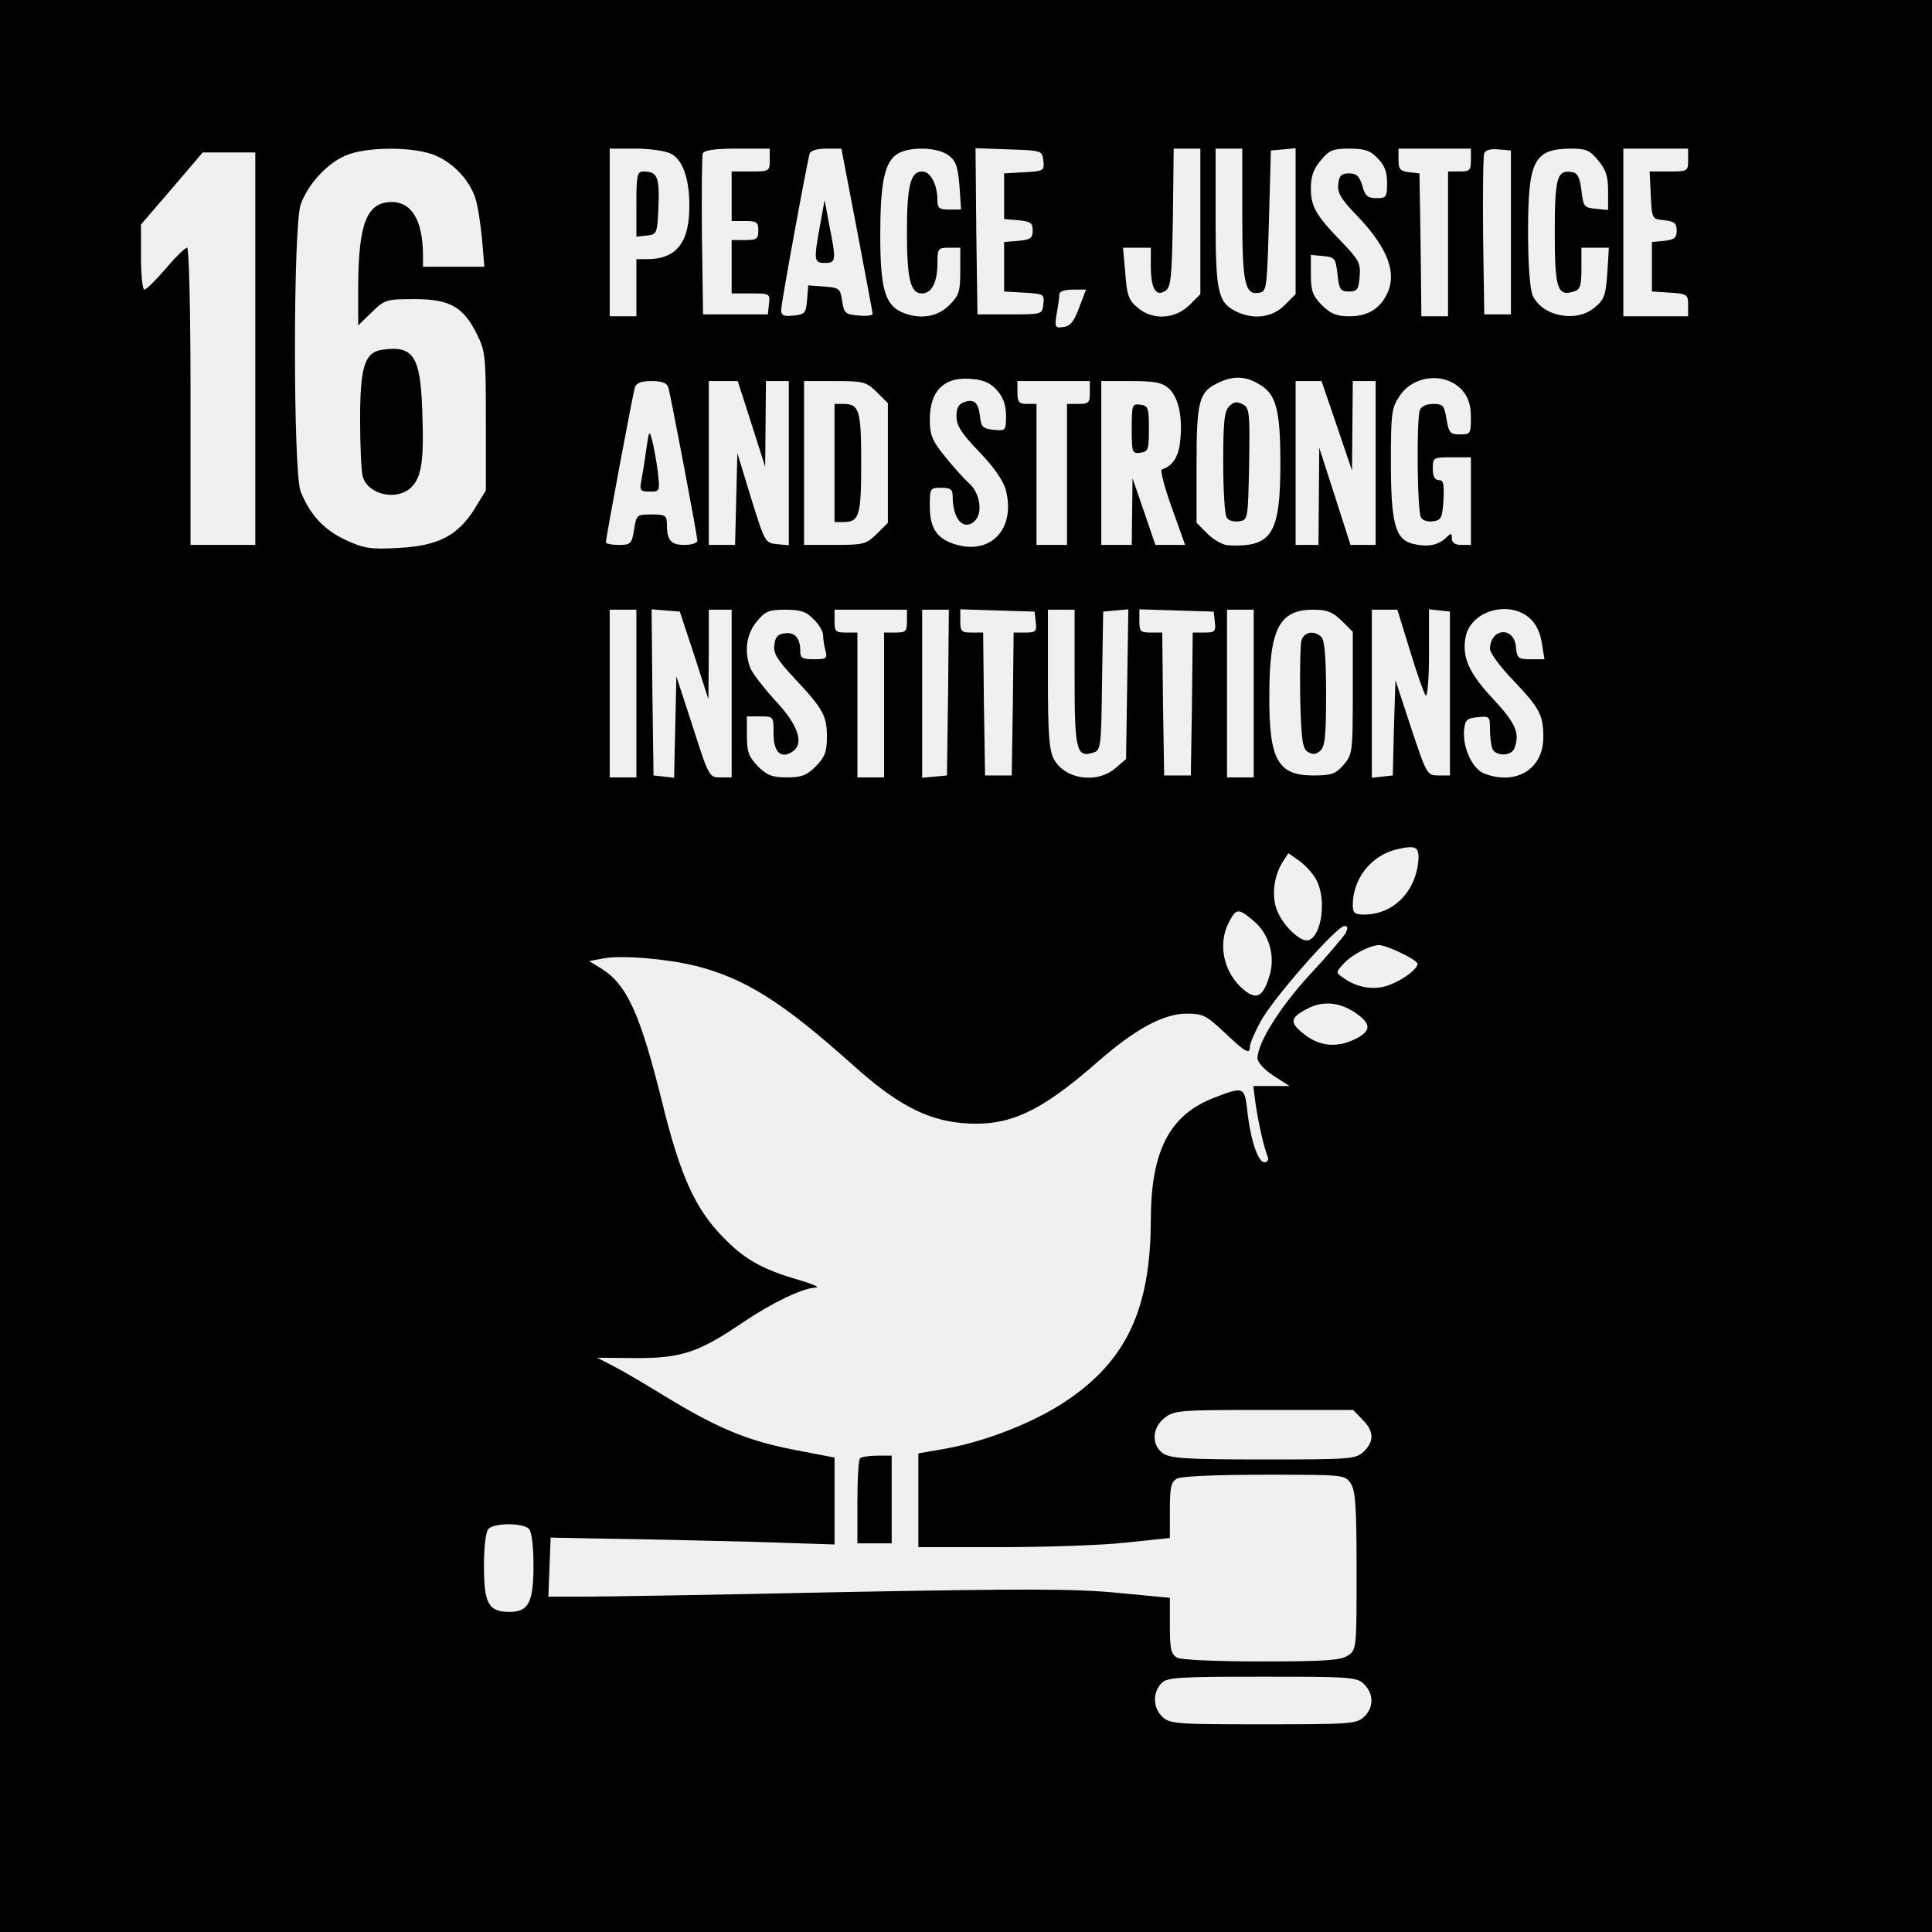
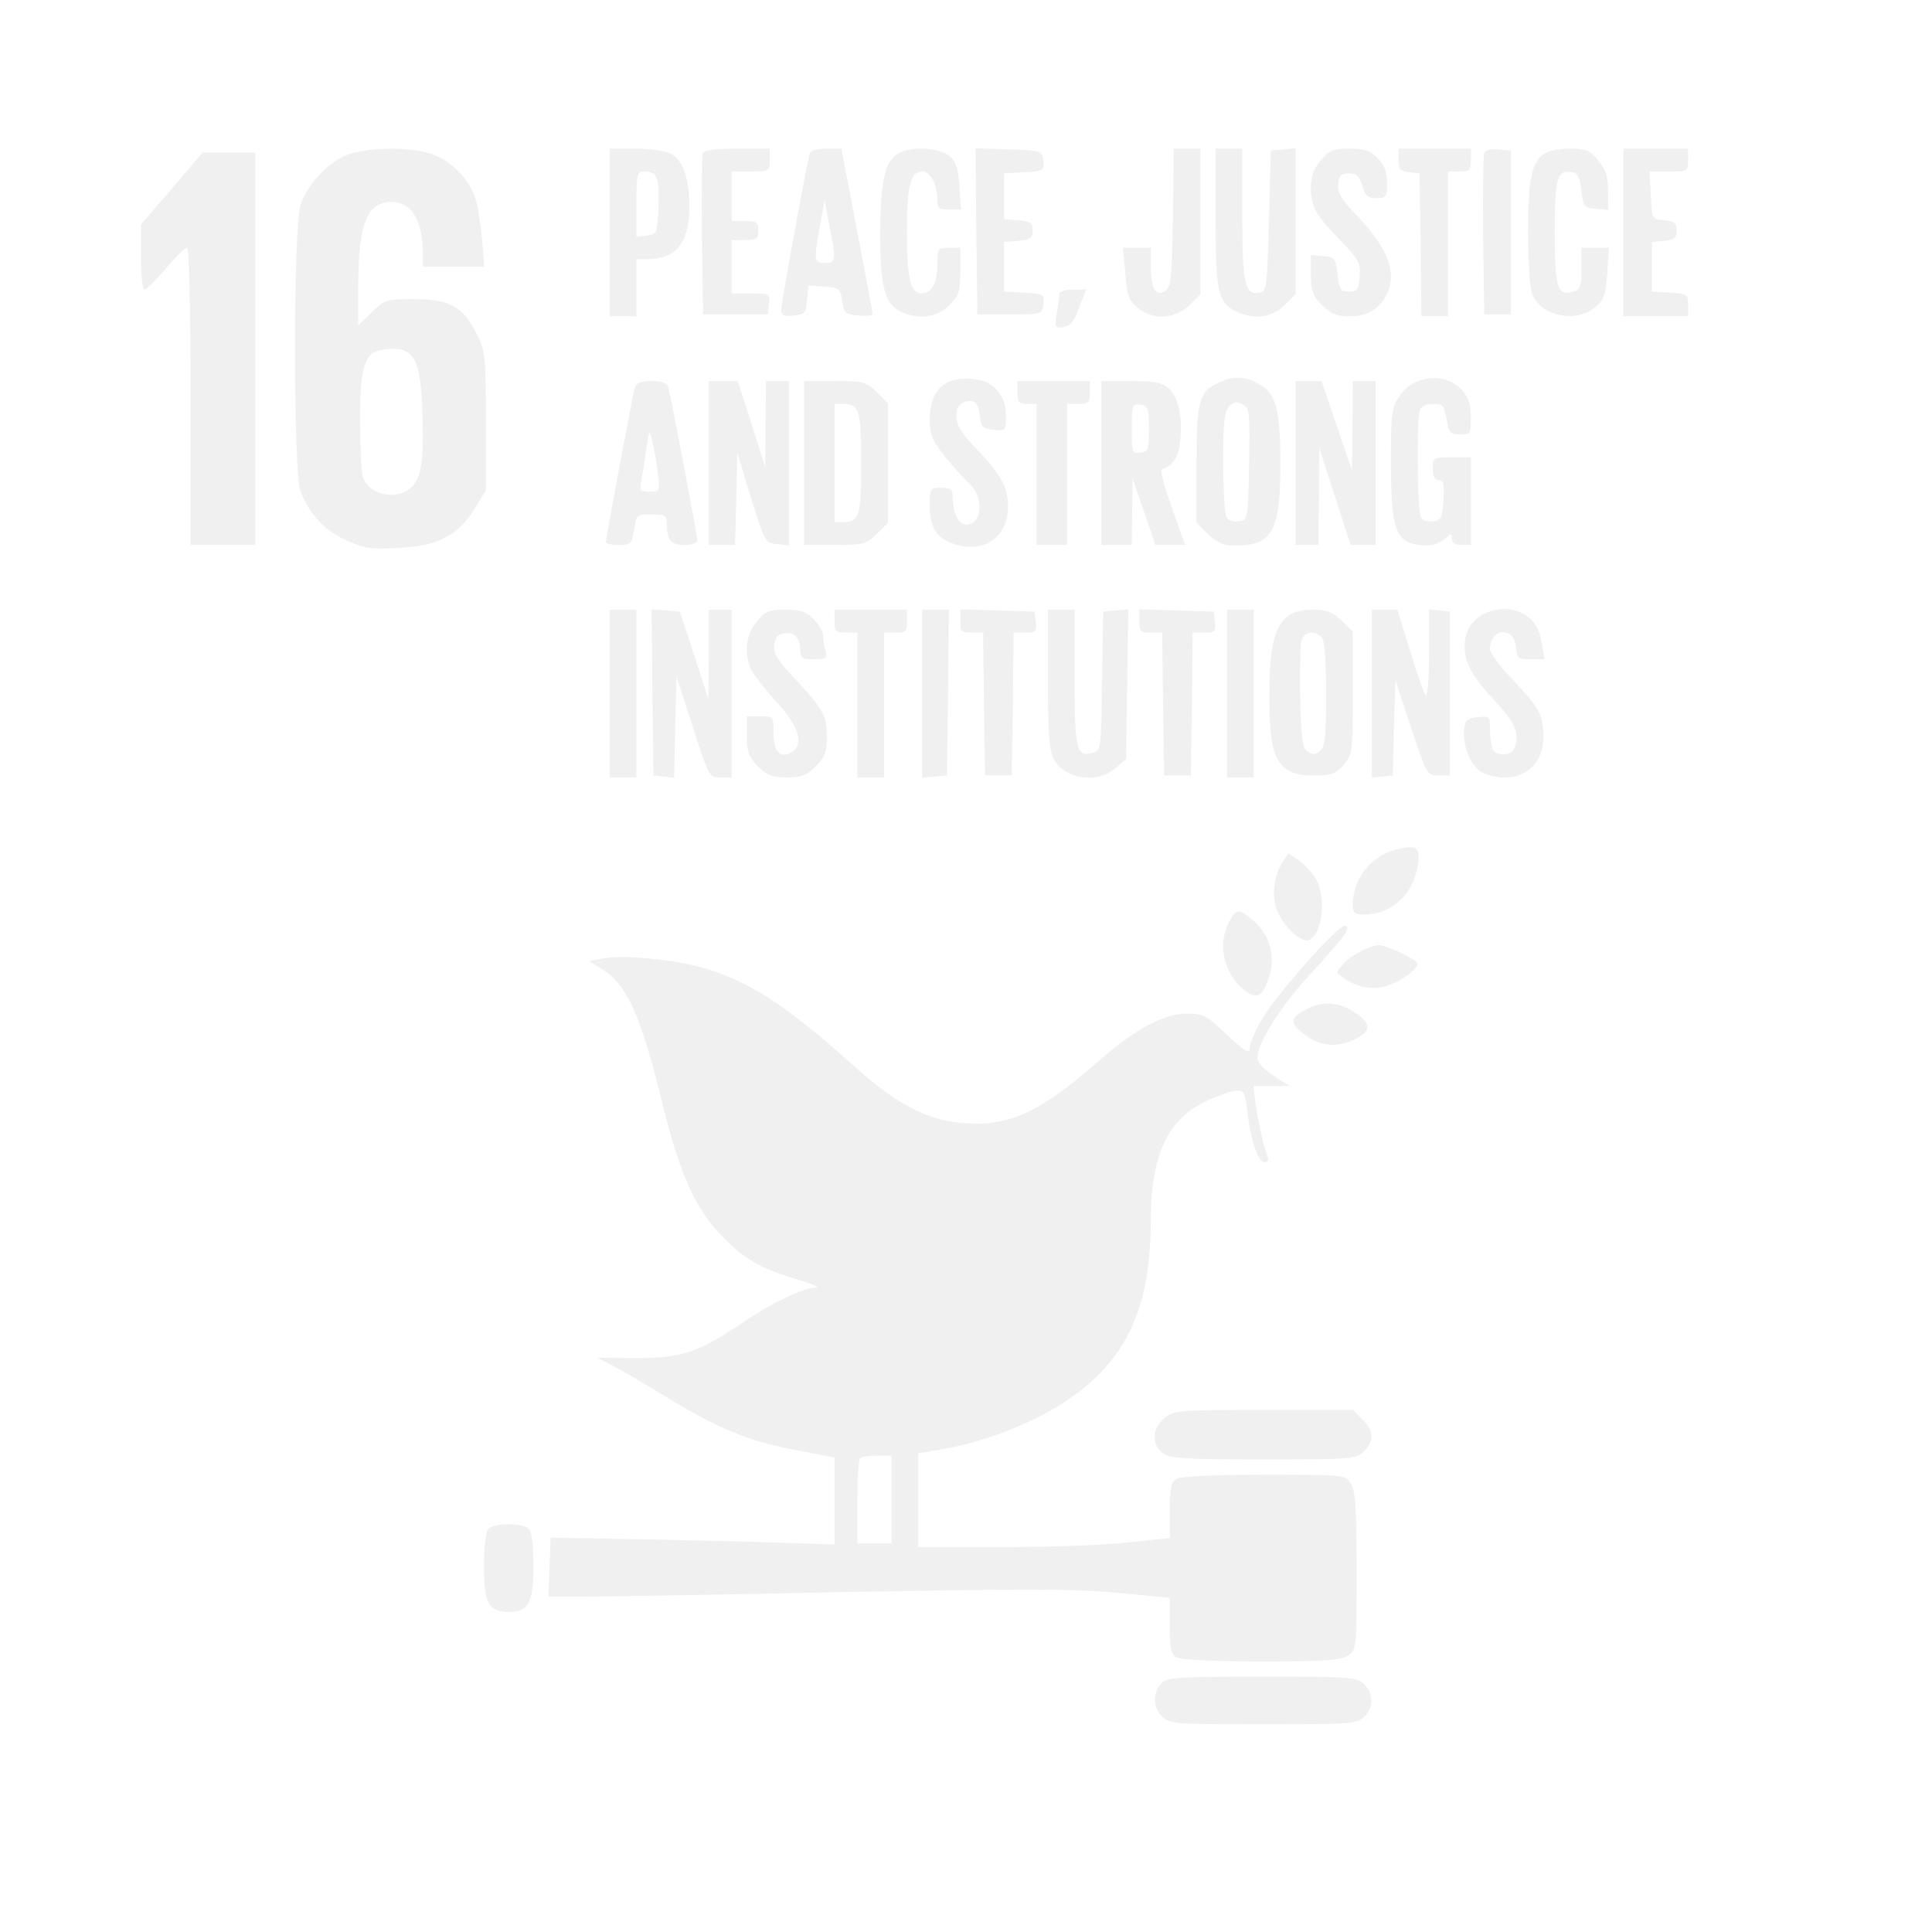
- <svg xmlns="http://www.w3.org/2000/svg" version="1.0" width="507pt" height="507pt" viewBox="0 0 507 507" preserveAspectRatio="xMidYMid meet">
-   <g transform="translate(0,507) scale(0.1,-0.1)" fill="#000000" stroke="none">
-     <path d="M0 2535 l0 -2535 2535 0 2535 0 0 2535 0 2535 -2535 0 -2535 0 0 -2535z m1145 2126 c48 -21 89 -67 103 -113 6 -18 13 -66 17 -105 l6 -73 -80 0 -81 0 0 33 c-1 88 -29 136 -81 137 -66 0 -88 -55 -89 -219 l0 -105 36 35 c34 33 38 34 112 34 93 0 128 -20 164 -93 22 -44 23 -59 23 -228 l0 -181 -30 -49 c-44 -70 -96 -97 -201 -102 -72 -4 -89 -1 -137 21 -56 26 -93 65 -118 127 -20 50 -20 697 0 753 18 52 67 106 116 128 55 25 185 25 240 0z m615 6 c31 -15 49 -65 49 -135 1 -97 -33 -142 -110 -142 l-29 0 0 -75 0 -75 -35 0 -35 0 0 220 0 220 68 0 c37 0 78 -6 92 -13z m260 -17 c0 -29 -1 -30 -50 -30 l-50 0 0 -65 0 -65 35 0 c31 0 35 -3 35 -25 0 -22 -4 -25 -35 -25 l-35 0 0 -70 0 -70 51 0 c49 0 50 -1 47 -27 l-3 -28 -85 0 -85 0 -3 205 c-1 112 0 210 2 217 4 9 31 13 91 13 l85 0 0 -30z m229 -184 c22 -117 41 -216 41 -220 0 -4 -17 -6 -37 -4 -35 3 -38 6 -43 38 -5 33 -7 35 -47 38 l-42 3 -3 -38 c-3 -35 -6 -38 -35 -41 -26 -3 -33 0 -33 15 0 18 68 388 75 411 3 7 21 12 43 12 l40 0 41 -214z m242 195 c18 -14 23 -31 27 -80 l4 -61 -31 0 c-26 0 -31 4 -31 24 0 42 -18 76 -40 76 -31 0 -40 -38 -40 -160 0 -121 9 -160 39 -160 26 0 41 29 41 79 0 39 2 41 30 41 l30 0 0 -61 c0 -54 -3 -64 -29 -90 -32 -32 -79 -38 -125 -18 -44 20 -56 64 -56 201 0 138 11 190 43 213 31 21 109 20 138 -4z m247 -13 c3 -26 1 -27 -50 -30 l-53 -3 0 -60 0 -60 38 -3 c31 -3 37 -7 37 -27 0 -20 -6 -24 -37 -27 l-38 -3 0 -65 0 -65 53 -3 c51 -3 53 -4 50 -30 -3 -27 -3 -27 -88 -27 l-85 0 -3 218 -2 218 87 -3 c87 -3 88 -3 91 -30z m412 -159 l0 -191 -29 -29 c-38 -37 -97 -40 -136 -6 -23 19 -28 33 -32 90 l-6 67 37 0 36 0 0 -47 c0 -60 13 -82 37 -67 16 10 18 31 21 193 l2 181 35 0 35 0 0 -191z m110 18 c0 -183 7 -213 46 -205 18 3 19 15 24 188 l5 185 33 3 32 3 0 -191 0 -192 -29 -29 c-33 -33 -83 -39 -130 -15 -45 24 -51 51 -51 246 l0 180 35 0 35 0 0 -173z m355 148 c18 -18 25 -35 25 -65 0 -37 -2 -40 -28 -40 -23 0 -30 6 -37 33 -8 25 -15 32 -35 32 -20 0 -26 -6 -28 -28 -3 -23 7 -40 53 -87 78 -83 102 -148 74 -203 -19 -38 -51 -57 -97 -57 -35 0 -49 6 -73 29 -24 25 -29 37 -29 81 l0 51 33 -3 c30 -3 32 -6 37 -48 4 -40 8 -45 30 -45 22 0 25 5 28 39 3 35 -2 44 -46 90 -69 71 -82 94 -82 142 0 31 7 51 26 73 22 27 32 31 75 31 40 0 55 -5 74 -25z m245 -5 c0 -27 -3 -30 -30 -30 l-30 0 0 -190 0 -190 -35 0 -35 0 -2 188 -3 187 -27 3 c-24 3 -28 8 -28 33 l0 29 95 0 95 0 0 -30z m105 -190 l0 -215 -35 0 -35 0 -3 205 c-1 112 0 210 3 218 3 8 17 12 37 10 l33 -3 0 -215z m229 189 c20 -24 26 -41 26 -80 l0 -50 -32 3 c-31 3 -33 6 -38 48 -4 33 -10 46 -23 48 -41 8 -47 -13 -47 -158 0 -147 7 -169 50 -155 17 5 20 15 20 61 l0 54 36 0 36 0 -4 -66 c-4 -58 -8 -70 -32 -90 -48 -42 -139 -25 -164 31 -7 16 -12 79 -12 166 0 188 15 218 112 219 40 0 50 -4 72 -31z m236 1 c0 -29 -1 -30 -50 -30 l-51 0 3 -62 c3 -63 3 -63 36 -66 26 -3 32 -8 32 -27 0 -19 -6 -24 -32 -27 l-33 -3 0 -65 0 -65 48 -3 c45 -3 47 -5 47 -33 l0 -29 -85 0 -85 0 0 220 0 220 85 0 85 0 0 -30z m-3760 -495 l0 -515 -85 0 -85 0 0 390 c0 232 -4 390 -9 390 -5 0 -31 -25 -56 -55 -26 -30 -51 -55 -56 -55 -5 0 -9 38 -9 85 l0 86 81 94 81 95 69 0 69 0 0 -515z m2162 108 c-13 -36 -23 -49 -41 -51 -22 -4 -24 -1 -18 35 4 21 7 44 7 51 0 7 14 12 35 12 l35 0 -18 -47z m-215 -218 c16 -18 23 -39 23 -66 0 -39 -1 -40 -32 -37 -28 3 -33 7 -36 33 -4 38 -15 49 -41 40 -15 -5 -21 -15 -21 -37 0 -25 13 -45 59 -93 37 -38 63 -75 70 -99 27 -100 -35 -171 -127 -146 -52 14 -72 42 -72 102 0 47 1 48 30 48 24 0 30 -4 30 -22 0 -59 27 -91 56 -67 24 20 17 73 -12 100 -15 13 -44 46 -65 72 -33 41 -39 56 -39 96 0 78 40 115 115 106 27 -2 47 -12 62 -30z m690 15 c42 -25 53 -67 53 -205 0 -187 -22 -222 -138 -216 -13 1 -37 14 -53 30 l-29 29 0 151 c0 166 6 192 54 215 42 21 75 20 113 -4z m531 -15 c16 -19 22 -39 22 -71 0 -42 -1 -44 -29 -44 -25 0 -29 4 -35 40 -6 36 -9 40 -35 40 -17 0 -31 -6 -35 -16 -9 -24 -7 -267 3 -282 4 -8 19 -12 32 -10 21 3 24 9 27 56 2 42 0 52 -12 52 -11 0 -16 10 -16 30 0 29 1 30 50 30 l50 0 0 -115 0 -115 -25 0 c-17 0 -25 6 -25 17 0 15 -2 15 -17 0 -22 -19 -49 -23 -86 -14 -46 12 -57 55 -57 215 0 128 2 142 23 173 37 56 122 63 165 14z m-2084 8 c7 -26 76 -388 76 -402 0 -6 -15 -11 -34 -11 -36 0 -46 12 -46 56 0 21 -4 24 -40 24 -39 0 -40 -1 -46 -40 -6 -37 -9 -40 -40 -40 -19 0 -34 3 -34 7 0 11 70 386 76 406 4 12 16 17 44 17 28 0 40 -5 44 -17z m218 -95 l36 -113 1 113 1 112 30 0 30 0 0 -216 0 -215 -31 3 c-31 3 -32 5 -68 121 l-36 118 -3 -120 -3 -121 -34 0 -35 0 0 215 0 215 38 0 38 0 36 -112z m329 83 l29 -29 0 -157 0 -157 -29 -29 c-28 -27 -34 -29 -110 -29 l-81 0 0 215 0 215 81 0 c76 0 82 -2 110 -29z m559 -1 c0 -27 -3 -30 -30 -30 l-30 0 0 -185 0 -185 -40 0 -40 0 0 185 0 185 -25 0 c-21 0 -25 5 -25 30 l0 30 95 0 95 0 0 -30z m208 10 c25 -24 36 -75 29 -138 -4 -41 -20 -65 -48 -74 -5 -2 7 -47 26 -100 l35 -98 -39 0 -39 0 -30 88 -30 87 -1 -87 -1 -88 -40 0 -40 0 0 215 0 215 78 0 c64 0 82 -4 100 -20z m440 -97 l40 -118 1 118 1 117 30 0 30 0 0 -215 0 -215 -33 0 -33 0 -41 128 -41 127 -1 -127 -1 -128 -30 0 -30 0 0 215 0 215 34 0 34 0 40 -117z m-1838 -703 l0 -220 -35 0 -35 0 0 220 0 220 35 0 35 0 0 -220z m152 100 l37 -115 1 118 0 117 30 0 30 0 0 -220 0 -220 -30 0 c-29 0 -30 2 -72 133 l-43 132 -3 -133 -3 -133 -27 3 -27 3 -3 218 -2 218 37 -3 37 -3 38 -115z m313 95 c14 -13 25 -32 25 -42 0 -10 3 -28 6 -40 6 -21 3 -23 -30 -23 -31 0 -36 3 -36 23 0 33 -15 49 -41 45 -18 -2 -25 -10 -27 -31 -3 -21 8 -39 51 -85 77 -82 87 -100 87 -155 0 -40 -5 -53 -29 -78 -24 -24 -38 -29 -76 -29 -38 0 -52 5 -76 29 -24 25 -29 37 -29 80 l0 51 35 0 c35 0 35 0 35 -45 0 -49 19 -67 49 -48 32 21 17 69 -44 134 -31 34 -61 73 -66 86 -17 44 -10 90 17 122 22 27 32 31 75 31 40 0 55 -5 74 -25z m245 -5 c0 -27 -3 -30 -30 -30 l-30 0 0 -190 0 -190 -35 0 -35 0 0 190 0 190 -30 0 c-27 0 -30 3 -30 30 l0 30 95 0 95 0 0 -30z m108 -187 l-3 -218 -32 -3 -33 -3 0 220 0 221 35 0 35 0 -2 -217z m230 185 c3 -25 0 -28 -27 -28 l-31 0 -2 -187 -3 -188 -35 0 -35 0 -3 188 -2 187 -30 0 c-27 0 -30 3 -30 30 l0 31 98 -3 97 -3 3 -27z m102 -147 c0 -191 5 -210 49 -196 20 6 21 15 23 188 l3 182 33 3 33 3 -3 -196 -3 -197 -28 -24 c-49 -42 -134 -29 -162 25 -12 24 -15 67 -15 211 l0 180 35 0 35 0 0 -179z m368 147 c3 -25 0 -28 -27 -28 l-31 0 -2 -187 -3 -188 -35 0 -35 0 -3 188 -2 187 -30 0 c-27 0 -30 3 -30 30 l0 31 98 -3 97 -3 3 -27z m102 -188 l0 -220 -35 0 -35 0 0 220 0 220 35 0 35 0 0 -220z m231 191 l29 -29 0 -161 c0 -155 -1 -161 -24 -188 -21 -24 -31 -28 -80 -28 -93 0 -116 42 -115 210 0 175 26 225 115 225 37 0 51 -6 75 -29z m179 -78 c18 -60 37 -112 41 -118 5 -5 9 43 9 109 l0 117 28 -3 27 -3 0 -215 0 -215 -30 0 c-30 0 -31 2 -72 125 l-41 125 -4 -125 -3 -125 -27 -3 -28 -3 0 220 0 221 33 0 34 0 33 -107z m314 85 c17 -15 28 -38 32 -65 l7 -43 -36 0 c-33 0 -36 2 -39 33 -5 54 -67 49 -68 -6 0 -10 26 -46 59 -80 72 -76 81 -93 81 -152 0 -83 -71 -127 -155 -95 -31 12 -57 68 -53 114 3 27 7 31 36 34 31 3 32 2 32 -32 0 -19 3 -41 6 -50 8 -21 50 -21 58 0 15 40 4 65 -54 128 -65 69 -84 111 -74 164 13 69 113 98 168 50z m-292 -638 c-8 -82 -67 -140 -142 -140 -25 0 -30 4 -30 25 0 69 48 130 115 146 51 12 60 7 57 -31z m-267 -50 c26 -51 14 -143 -20 -157 -22 -8 -72 41 -86 84 -12 37 -5 86 17 121 l15 23 30 -21 c16 -12 36 -34 44 -50z m-166 -106 c41 -34 58 -91 43 -143 -17 -56 -33 -66 -66 -40 -54 43 -72 120 -41 179 19 37 25 37 64 4z m242 -33 c-6 -10 -48 -60 -94 -109 -79 -86 -137 -179 -137 -219 0 -11 18 -30 42 -46 l42 -27 -48 0 -47 0 6 -47 c7 -48 21 -112 32 -139 3 -8 -1 -14 -9 -14 -17 0 -37 61 -45 137 -7 61 -10 62 -85 33 -119 -45 -168 -140 -168 -324 -1 -231 -64 -367 -223 -473 -83 -56 -214 -107 -318 -125 l-69 -12 0 -123 0 -123 216 0 c119 0 268 5 330 12 l114 12 0 72 c0 62 3 75 19 84 12 6 104 10 230 10 206 0 210 0 225 -22 13 -19 16 -58 16 -230 0 -202 0 -207 -22 -222 -19 -13 -58 -16 -226 -16 -121 0 -211 4 -223 10 -16 9 -19 22 -19 84 l0 73 -137 13 c-114 11 -242 11 -723 2 -322 -7 -627 -12 -678 -12 l-93 0 3 77 3 78 155 -3 c85 -1 253 -5 373 -8 l217 -7 0 114 0 114 -109 21 c-121 24 -197 55 -341 143 -52 32 -112 67 -134 78 l-39 20 104 -1 c117 0 163 15 279 94 74 50 156 90 190 91 14 0 -6 9 -43 20 -97 28 -144 54 -202 115 -71 73 -110 160 -156 346 -59 238 -93 314 -162 357 l-31 19 38 7 c47 9 166 -1 243 -20 129 -33 228 -96 408 -257 114 -103 193 -146 288 -155 122 -11 204 26 357 160 98 86 173 127 234 127 43 0 52 -5 100 -50 56 -53 66 -58 66 -36 0 7 12 36 28 65 30 58 200 251 220 251 9 0 10 -5 3 -19z m146 -52 c24 -11 43 -24 43 -28 0 -13 -34 -40 -72 -55 -38 -16 -86 -9 -123 18 -20 14 -20 14 0 36 21 24 69 49 94 50 8 0 34 -9 58 -21z m-117 -159 c38 -27 38 -45 0 -65 -49 -25 -94 -22 -135 9 -42 32 -41 45 6 69 41 22 87 17 129 -13z m15 -1065 c31 -30 32 -58 3 -85 -21 -19 -34 -20 -263 -20 -201 0 -244 3 -263 16 -31 22 -29 67 4 93 25 20 39 21 261 21 l234 0 24 -25z m-2187 -287 c7 -7 12 -44 12 -97 0 -96 -13 -121 -63 -121 -55 0 -67 22 -67 120 0 53 5 91 12 98 16 16 90 16 106 0z m2192 -408 c26 -26 25 -62 -1 -86 -20 -18 -39 -19 -264 -19 -225 0 -244 1 -264 19 -25 23 -27 63 -4 88 15 16 37 18 265 18 235 0 249 -1 268 -20z" />
-     <path d="M1002 4152 c-45 -7 -57 -45 -57 -182 0 -69 3 -137 7 -151 14 -47 88 -64 126 -29 29 27 35 71 30 205 -5 142 -24 169 -106 157z" />
-     <path d="M1670 4534 l0 -85 28 3 c26 3 27 5 30 77 3 77 -3 91 -40 91 -16 0 -18 -11 -18 -86z" />
-     <path d="M2152 4479 c-17 -93 -16 -99 13 -99 29 0 30 6 11 100 l-12 65 -12 -66z" />
-     <path d="M3226 4004 c-13 -12 -16 -41 -16 -147 0 -73 4 -138 9 -145 4 -8 19 -12 32 -10 24 3 24 4 27 150 2 137 1 148 -17 157 -15 8 -23 7 -35 -5z" />
-     <path d="M1696 3891 c-4 -30 -10 -67 -13 -82 -5 -26 -3 -29 22 -29 27 0 27 0 21 54 -4 30 -11 67 -15 82 -7 26 -8 24 -15 -25z" />
-     <path d="M2190 3855 l0 -155 23 0 c42 0 47 16 47 155 0 139 -5 155 -47 155 l-23 0 0 -155z" />
-     <path d="M2970 3945 c0 -63 1 -66 23 -63 20 3 22 8 22 63 0 55 -2 60 -22 63 -22 3 -23 0 -23 -63z" />
-     <path d="M3415 3388 c-3 -13 -4 -81 -3 -152 3 -107 6 -131 20 -139 12 -8 21 -7 32 2 13 11 16 38 16 150 0 93 -4 141 -12 149 -19 19 -47 14 -53 -10z" />
-     <path d="M2257 1243 c-4 -3 -7 -55 -7 -115 l0 -108 45 0 45 0 0 115 0 115 -38 0 c-21 0 -42 -3 -45 -7z" />
-   </g>
+ <svg xmlns="http://www.w3.org/2000/svg" version="1.0" width="676" height="676" viewBox="0 0 507 507">
+   <path fill="#fff" d="M0 253.5V507h507V0H0v253.5zM114.5 40.9c4.8 2.1 8.9 6.7 10.3 11.3.6 1.8 1.3 6.6 1.7 10.5l.6 7.3H111v-3.3c-.1-8.8-2.9-13.6-8.1-13.7-6.6 0-8.8 5.5-8.9 21.9v10.5l3.6-3.5c3.4-3.3 3.8-3.4 11.2-3.4 9.3 0 12.8 2 16.4 9.3 2.2 4.4 2.3 5.9 2.3 22.8v18.1l-3 4.9c-4.4 7-9.6 9.7-20.1 10.2-7.2.4-8.9.1-13.7-2.1-5.6-2.6-9.3-6.5-11.8-12.7-2-5-2-69.7 0-75.3 1.8-5.2 6.7-10.6 11.6-12.8 5.5-2.5 18.5-2.5 24 0zm61.5-.6c3.1 1.5 4.9 6.5 4.9 13.5.1 9.7-3.3 14.2-11 14.2H167v15h-7V39h6.8c3.7 0 7.8.6 9.2 1.3zm26 1.7c0 2.9-.1 3-5 3h-5v13h3.5c3.1 0 3.5.3 3.5 2.5s-.4 2.5-3.5 2.5H192v14h5.1c4.9 0 5 .1 4.7 2.7l-.3 2.8h-17l-.3-20.5c-.1-11.2 0-21 .2-21.7.4-.9 3.1-1.3 9.1-1.3h8.5v3zm22.9 18.4c2.2 11.7 4.1 21.6 4.1 22 0 .4-1.7.6-3.7.4-3.5-.3-3.8-.6-4.3-3.8-.5-3.3-.7-3.5-4.7-3.8l-4.2-.3-.3 3.8c-.3 3.5-.6 3.8-3.5 4.1-2.6.3-3.3 0-3.3-1.5 0-1.8 6.8-38.8 7.5-41.1.3-.7 2.1-1.2 4.3-1.2h4l4.1 21.4zm24.2-19.5c1.8 1.4 2.3 3.1 2.7 8l.4 6.1h-3.1c-2.6 0-3.1-.4-3.1-2.4 0-4.2-1.8-7.6-4-7.6-3.1 0-4 3.8-4 16 0 12.1.9 16 3.9 16 2.6 0 4.1-2.9 4.1-7.9 0-3.9.2-4.1 3-4.1h3v6.1c0 5.4-.3 6.4-2.9 9-3.2 3.2-7.9 3.8-12.5 1.8-4.4-2-5.6-6.4-5.6-20.1 0-13.8 1.1-19 4.3-21.3 3.1-2.1 10.9-2 13.8.4zm24.7 1.3c.3 2.6.1 2.7-5 3l-5.3.3v12l3.8.3c3.1.3 3.7.7 3.7 2.7s-.6 2.4-3.7 2.7l-3.8.3v13l5.3.3c5.1.3 5.3.4 5 3-.3 2.7-.3 2.7-8.8 2.7h-8.5l-.3-21.8-.2-21.8 8.7.3c8.7.3 8.8.3 9.1 3zM315 58.1v19.1l-2.9 2.9c-3.8 3.7-9.7 4-13.6.6-2.3-1.9-2.8-3.3-3.2-9l-.6-6.7h7.3v4.7c0 6 1.3 8.2 3.7 6.7 1.6-1 1.8-3.1 2.1-19.3L308 39h7v19.1zm11-1.8c0 18.3.7 21.3 4.6 20.5 1.8-.3 1.9-1.5 2.4-18.8l.5-18.5 3.3-.3 3.2-.3v38.3l-2.9 2.9c-3.3 3.3-8.3 3.9-13 1.5-4.5-2.4-5.1-5.1-5.1-24.6V39h7v17.3zm35.5-14.8c1.8 1.8 2.5 3.5 2.5 6.5 0 3.7-.2 4-2.8 4-2.3 0-3-.6-3.7-3.3-.8-2.5-1.5-3.2-3.5-3.2s-2.6.6-2.8 2.8c-.3 2.3.7 4 5.3 8.7 7.8 8.3 10.2 14.8 7.4 20.3-1.9 3.8-5.1 5.7-9.7 5.7-3.5 0-4.9-.6-7.3-2.9-2.4-2.5-2.9-3.7-2.9-8.1v-5.1l3.3.3c3 .3 3.2.6 3.7 4.8.4 4 .8 4.5 3 4.5s2.5-.5 2.8-3.9c.3-3.5-.2-4.4-4.6-9-6.9-7.1-8.2-9.4-8.2-14.2 0-3.1.7-5.1 2.6-7.3 2.2-2.7 3.2-3.1 7.5-3.1 4 0 5.5.5 7.4 2.5zm24.5.5c0 2.7-.3 3-3 3h-3v38h-7l-.2-18.8-.3-18.7-2.7-.3c-2.4-.3-2.8-.8-2.8-3.3V39h19v3zm10.5 19v21.5h-7l-.3-20.5c-.1-11.2 0-21 .3-21.8.3-.8 1.7-1.2 3.7-1l3.3.3V61zm22.9-18.9c2 2.4 2.6 4.1 2.6 8v5l-3.2-.3c-3.1-.3-3.3-.6-3.8-4.8-.4-3.3-1-4.6-2.3-4.8-4.1-.8-4.7 1.3-4.7 15.8 0 14.7.7 16.9 5 15.5 1.7-.5 2-1.5 2-6.1V65h7.2l-.4 6.6c-.4 5.8-.8 7-3.2 9-4.8 4.2-13.9 2.5-16.4-3.1-.7-1.6-1.2-7.9-1.2-16.6 0-18.8 1.5-21.8 11.2-21.9 4 0 5 .4 7.2 3.1zM443 42c0 2.9-.1 3-5 3h-5.1l.3 6.2c.3 6.3.3 6.3 3.6 6.6 2.6.3 3.2.8 3.2 2.7 0 1.9-.6 2.4-3.2 2.7l-3.3.3v13l4.8.3c4.5.3 4.7.5 4.7 3.3V83h-17V39h17v3zM67 91.5V143H50v-39c0-23.2-.4-39-.9-39s-3.1 2.5-5.6 5.5c-2.6 3-5.1 5.5-5.6 5.5s-.9-3.8-.9-8.5v-8.6l8.1-9.4 8.1-9.5H67v51.5zm216.2-10.8c-1.3 3.6-2.3 4.9-4.1 5.1-2.2.4-2.4.1-1.8-3.5.4-2.1.7-4.4.7-5.1 0-.7 1.4-1.2 3.5-1.2h3.5l-1.8 4.7zm-21.5 21.8c1.6 1.8 2.3 3.9 2.3 6.6 0 3.9-.1 4-3.2 3.7-2.8-.3-3.3-.7-3.6-3.3-.4-3.8-1.5-4.9-4.1-4-1.5.5-2.1 1.5-2.1 3.7 0 2.5 1.3 4.5 5.9 9.3 3.7 3.8 6.3 7.5 7 9.9 2.7 10-3.5 17.1-12.7 14.6-5.2-1.4-7.2-4.2-7.2-10.2 0-4.7.1-4.8 3-4.8 2.4 0 3 .4 3 2.2 0 5.9 2.7 9.1 5.6 6.7 2.4-2 1.7-7.3-1.2-10-1.5-1.3-4.4-4.6-6.5-7.2-3.3-4.1-3.9-5.6-3.9-9.6 0-7.8 4-11.5 11.5-10.6 2.7.2 4.7 1.2 6.2 3zm69-1.5c4.2 2.5 5.3 6.7 5.3 20.5 0 18.7-2.2 22.2-13.8 21.6-1.3-.1-3.7-1.4-5.3-3l-2.9-2.9v-15.1c0-16.6.6-19.2 5.4-21.5 4.2-2.1 7.5-2 11.3.4zm53.1 1.5c1.6 1.9 2.2 3.9 2.2 7.1 0 4.2-.1 4.4-2.9 4.4-2.5 0-2.9-.4-3.5-4-.6-3.6-.9-4-3.5-4-1.7 0-3.1.6-3.5 1.6-.9 2.4-.7 26.7.3 28.2.4.8 1.9 1.2 3.2 1 2.1-.3 2.4-.9 2.7-5.6.2-4.2 0-5.2-1.2-5.2-1.1 0-1.6-1-1.6-3 0-2.9.1-3 5-3h5v23h-2.5c-1.7 0-2.5-.6-2.5-1.7 0-1.5-.2-1.5-1.7 0-2.2 1.9-4.9 2.3-8.6 1.4-4.6-1.2-5.7-5.5-5.7-21.5 0-12.8.2-14.2 2.3-17.3 3.7-5.6 12.2-6.3 16.5-1.4zm-208.4-.8c.7 2.6 7.6 38.8 7.6 40.2 0 .6-1.5 1.1-3.4 1.1-3.6 0-4.6-1.2-4.6-5.6 0-2.1-.4-2.4-4-2.4-3.9 0-4 .1-4.6 4-.6 3.7-.9 4-4 4-1.9 0-3.4-.3-3.4-.7 0-1.1 7-38.6 7.6-40.6.4-1.2 1.6-1.7 4.4-1.7 2.8 0 4 .5 4.4 1.7zm21.8 9.5l3.6 11.3.1-11.3.1-11.2h6v43.1l-3.1-.3c-3.1-.3-3.2-.5-6.8-12.1l-3.6-11.8-.3 12-.3 12.1H186v-43h7.6l3.6 11.2zm32.9-8.3l2.9 2.9v31.4l-2.9 2.9c-2.8 2.7-3.4 2.9-11 2.9H211v-43h8.1c7.6 0 8.2.2 11 2.9zm55.9.1c0 2.7-.3 3-3 3h-3v37h-8v-37h-2.5c-2.1 0-2.5-.5-2.5-3v-3h19v3zm20.8-1c2.5 2.4 3.6 7.5 2.9 13.8-.4 4.1-2 6.5-4.8 7.4-.5.2.7 4.7 2.6 10l3.5 9.8h-7.8l-3-8.8-3-8.7-.1 8.7-.1 8.8h-8v-43h7.8c6.4 0 8.2.4 10 2zm44 9.7l4 11.8.1-11.8.1-11.7h6v43h-6.6l-4.1-12.8-4.1-12.7-.1 12.7-.1 12.8h-6v-43h6.8l4 11.7zM167 182v22h-7v-44h7v22zm15.2-10l3.7 11.5.1-11.8V160h6v44h-3c-2.9 0-3-.2-7.2-13.3l-4.3-13.2-.3 13.3-.3 13.3-2.7-.3-2.7-.3-.3-21.8-.2-21.8 3.7.3 3.7.3 3.8 11.5zm31.3-9.5c1.4 1.3 2.5 3.2 2.5 4.2s.3 2.8.6 4c.6 2.1.3 2.3-3 2.3-3.1 0-3.6-.3-3.6-2.3 0-3.3-1.5-4.9-4.1-4.5-1.8.2-2.5 1-2.7 3.1-.3 2.1.8 3.9 5.1 8.5 7.7 8.2 8.7 10 8.7 15.5 0 4-.5 5.3-2.9 7.8-2.4 2.4-3.8 2.9-7.6 2.9s-5.2-.5-7.6-2.9c-2.4-2.5-2.9-3.7-2.9-8V188h3.5c3.5 0 3.5 0 3.5 4.5 0 4.9 1.9 6.7 4.9 4.8 3.2-2.1 1.7-6.9-4.4-13.4-3.1-3.4-6.1-7.3-6.6-8.6-1.7-4.4-1-9 1.7-12.2 2.2-2.7 3.2-3.1 7.5-3.1 4 0 5.5.5 7.4 2.5zm24.5.5c0 2.7-.3 3-3 3h-3v38h-7v-38h-3c-2.7 0-3-.3-3-3v-3h19v3zm10.8 18.7l-.3 21.8-3.2.3-3.3.3V160h7l-.2 21.7zm23-18.5c.3 2.5 0 2.8-2.7 2.8H266l-.2 18.7-.3 18.8h-7l-.3-18.8-.2-18.7h-3c-2.7 0-3-.3-3-3v-3.1l9.8.3 9.7.3.3 2.7zm10.2 14.7c0 19.1.5 21 4.9 19.6 2-.6 2.1-1.5 2.3-18.8l.3-18.2 3.3-.3 3.3-.3-.3 19.6-.3 19.7-2.8 2.4c-4.9 4.2-13.4 2.9-16.2-2.5-1.2-2.4-1.5-6.7-1.5-21.1v-18h7v17.9zm36.8-14.7c.3 2.5 0 2.8-2.7 2.8H313l-.2 18.7-.3 18.8h-7l-.3-18.8-.2-18.7h-3c-2.7 0-3-.3-3-3v-3.1l9.8.3 9.7.3.3 2.7zM329 182v22h-7v-44h7v22zm23.1-19.1l2.9 2.9v16.1c0 15.5-.1 16.1-2.4 18.8-2.1 2.4-3.1 2.8-8 2.8-9.3 0-11.6-4.2-11.5-21 0-17.5 2.6-22.5 11.5-22.5 3.7 0 5.1.6 7.5 2.9zm17.9 7.8c1.8 6 3.7 11.2 4.1 11.8.5.5.9-4.3.9-10.9v-11.7l2.8.3 2.7.3v43h-3c-3 0-3.1-.2-7.2-12.5l-4.1-12.5-.4 12.5-.3 12.5-2.7.3-2.8.3V160h6.7l3.3 10.7zm31.4-8.5c1.7 1.5 2.8 3.8 3.2 6.5l.7 4.3h-3.6c-3.3 0-3.6-.2-3.9-3.3-.5-5.4-6.7-4.9-6.8.6 0 1 2.6 4.6 5.9 8 7.2 7.6 8.1 9.3 8.1 15.2 0 8.3-7.1 12.7-15.5 9.5-3.1-1.2-5.7-6.8-5.3-11.4.3-2.7.7-3.1 3.6-3.4 3.1-.3 3.2-.2 3.2 3.2 0 1.9.3 4.1.6 5 .8 2.1 5 2.1 5.8 0 1.5-4 .4-6.5-5.4-12.8-6.5-6.9-8.4-11.1-7.4-16.4 1.3-6.9 11.3-9.8 16.8-5zM372.2 226c-.8 8.2-6.7 14-14.2 14-2.5 0-3-.4-3-2.5 0-6.9 4.8-13 11.5-14.6 5.1-1.2 6-.7 5.7 3.1zm-26.7 5c2.6 5.1 1.4 14.3-2 15.7-2.2.8-7.2-4.1-8.6-8.4-1.2-3.7-.5-8.6 1.7-12.1l1.5-2.3 3 2.1c1.6 1.2 3.6 3.4 4.4 5zm-16.6 10.6c4.1 3.4 5.8 9.1 4.3 14.3-1.7 5.6-3.3 6.6-6.6 4-5.4-4.3-7.2-12-4.1-17.9 1.9-3.7 2.5-3.7 6.4-.4zm24.2 3.3c-.6 1-4.8 6-9.4 10.9-7.9 8.6-13.7 17.9-13.7 21.9 0 1.1 1.8 3 4.2 4.6l4.2 2.7h-9.5l.6 4.7c.7 4.8 2.1 11.2 3.2 13.9.3.8-.1 1.4-.9 1.4-1.7 0-3.7-6.1-4.5-13.7-.7-6.1-1-6.2-8.5-3.3-11.9 4.5-16.8 14-16.8 32.4-.1 23.1-6.4 36.7-22.3 47.3-8.3 5.6-21.4 10.7-31.8 12.5l-6.9 1.2V406h21.6c11.9 0 26.8-.5 33-1.2l11.4-1.2v-7.2c0-6.2.3-7.5 1.9-8.4 1.2-.6 10.4-1 23-1 20.6 0 21 0 22.5 2.2 1.3 1.9 1.6 5.8 1.6 23 0 20.2 0 20.7-2.2 22.2-1.9 1.3-5.8 1.6-22.6 1.6-12.1 0-21.1-.4-22.3-1-1.6-.9-1.9-2.2-1.9-8.4v-7.3l-13.7-1.3c-11.4-1.1-24.2-1.1-72.3-.2-32.2.7-62.7 1.2-67.8 1.2h-9.3l.3-7.7.3-7.8 15.5.3c8.5.1 25.3.5 37.3.8l21.7.7v-22.8l-10.9-2.1c-12.1-2.4-19.7-5.5-34.1-14.3-5.2-3.2-11.2-6.7-13.4-7.8l-3.9-2 10.4.1c11.7 0 16.3-1.5 27.9-9.4 7.4-5 15.6-9 19-9.1 1.4 0-.6-.9-4.3-2-9.7-2.8-14.4-5.4-20.2-11.5-7.1-7.3-11-16-15.6-34.6-5.9-23.8-9.3-31.4-16.2-35.7l-3.1-1.9 3.8-.7c4.7-.9 16.6.1 24.3 2 12.9 3.3 22.8 9.6 40.8 25.7 11.4 10.3 19.3 14.6 28.8 15.5 12.2 1.1 20.4-2.6 35.7-16 9.8-8.6 17.3-12.7 23.4-12.7 4.3 0 5.2.5 10 5 5.6 5.3 6.6 5.8 6.6 3.6 0-.7 1.2-3.6 2.8-6.5 3-5.8 20-25.1 22-25.1.9 0 1 .5.3 1.9zm14.6 5.2c2.4 1.1 4.3 2.4 4.3 2.8 0 1.3-3.4 4-7.2 5.5-3.8 1.6-8.6.9-12.3-1.8-2-1.4-2-1.4 0-3.6 2.1-2.4 6.9-4.9 9.4-5 .8 0 3.4.9 5.8 2.1zM356 266c3.8 2.7 3.8 4.5 0 6.5-4.9 2.5-9.4 2.2-13.5-.9-4.2-3.2-4.1-4.5.6-6.9 4.1-2.2 8.7-1.7 12.9 1.3zm1.5 106.5c3.1 3 3.2 5.8.3 8.5-2.1 1.9-3.4 2-26.3 2-20.1 0-24.4-.3-26.3-1.6-3.1-2.2-2.9-6.7.4-9.3 2.5-2 3.9-2.1 26.1-2.1h23.4l2.4 2.5zm-218.7 28.7c.7.7 1.2 4.4 1.2 9.7 0 9.6-1.3 12.1-6.3 12.1-5.5 0-6.7-2.2-6.7-12 0-5.3.5-9.1 1.2-9.8 1.6-1.6 9-1.6 10.6 0zM358 442c2.6 2.6 2.5 6.2-.1 8.6-2 1.8-3.9 1.9-26.4 1.9s-24.4-.1-26.4-1.9c-2.5-2.3-2.7-6.3-.4-8.8 1.5-1.6 3.7-1.8 26.5-1.8 23.5 0 24.9.1 26.8 2z" />
+   <path fill="#fff" d="M100.2 91.8c-4.5.7-5.7 4.5-5.7 18.2 0 6.9.3 13.7.7 15.1 1.4 4.7 8.8 6.4 12.6 2.9 2.9-2.7 3.5-7.1 3-20.5-.5-14.2-2.4-16.9-10.6-15.7zM167 53.6v8.5l2.8-.3c2.6-.3 2.7-.5 3-7.7.3-7.7-.3-9.1-4-9.1-1.6 0-1.8 1.1-1.8 8.6zm48.2 5.5c-1.7 9.3-1.6 9.9 1.3 9.9 2.9 0 3-.6 1.1-10l-1.2-6.5-1.2 6.6zm107.4 47.5c-1.3 1.2-1.6 4.1-1.6 14.7 0 7.3.4 13.8.9 14.5.4.8 1.9 1.2 3.2 1 2.4-.3 2.4-.4 2.7-15 .2-13.7.1-14.8-1.7-15.7-1.5-.8-2.3-.7-3.5.5zm-153 11.3c-.4 3-1 6.7-1.3 8.2-.5 2.6-.3 2.9 2.2 2.9 2.7 0 2.7 0 2.1-5.4-.4-3-1.1-6.7-1.5-8.2-.7-2.6-.8-2.4-1.5 2.5zm49.4 3.6V137h2.3c4.2 0 4.7-1.6 4.7-15.5s-.5-15.5-4.7-15.5H219v15.5zm78-9c0 6.3.1 6.6 2.3 6.3 2-.3 2.2-.8 2.2-6.3s-.2-6-2.2-6.3c-2.2-.3-2.3 0-2.3 6.3zm44.5 55.7c-.3 1.3-.4 8.1-.3 15.2.3 10.7.6 13.1 2 13.9 1.2.8 2.1.7 3.2-.2 1.3-1.1 1.6-3.8 1.6-15 0-9.3-.4-14.1-1.2-14.9-1.9-1.9-4.7-1.4-5.3 1zM225.7 382.7c-.4.3-.7 5.5-.7 11.5V405h9v-23h-3.8c-2.1 0-4.2.3-4.5.7z" />
</svg>
